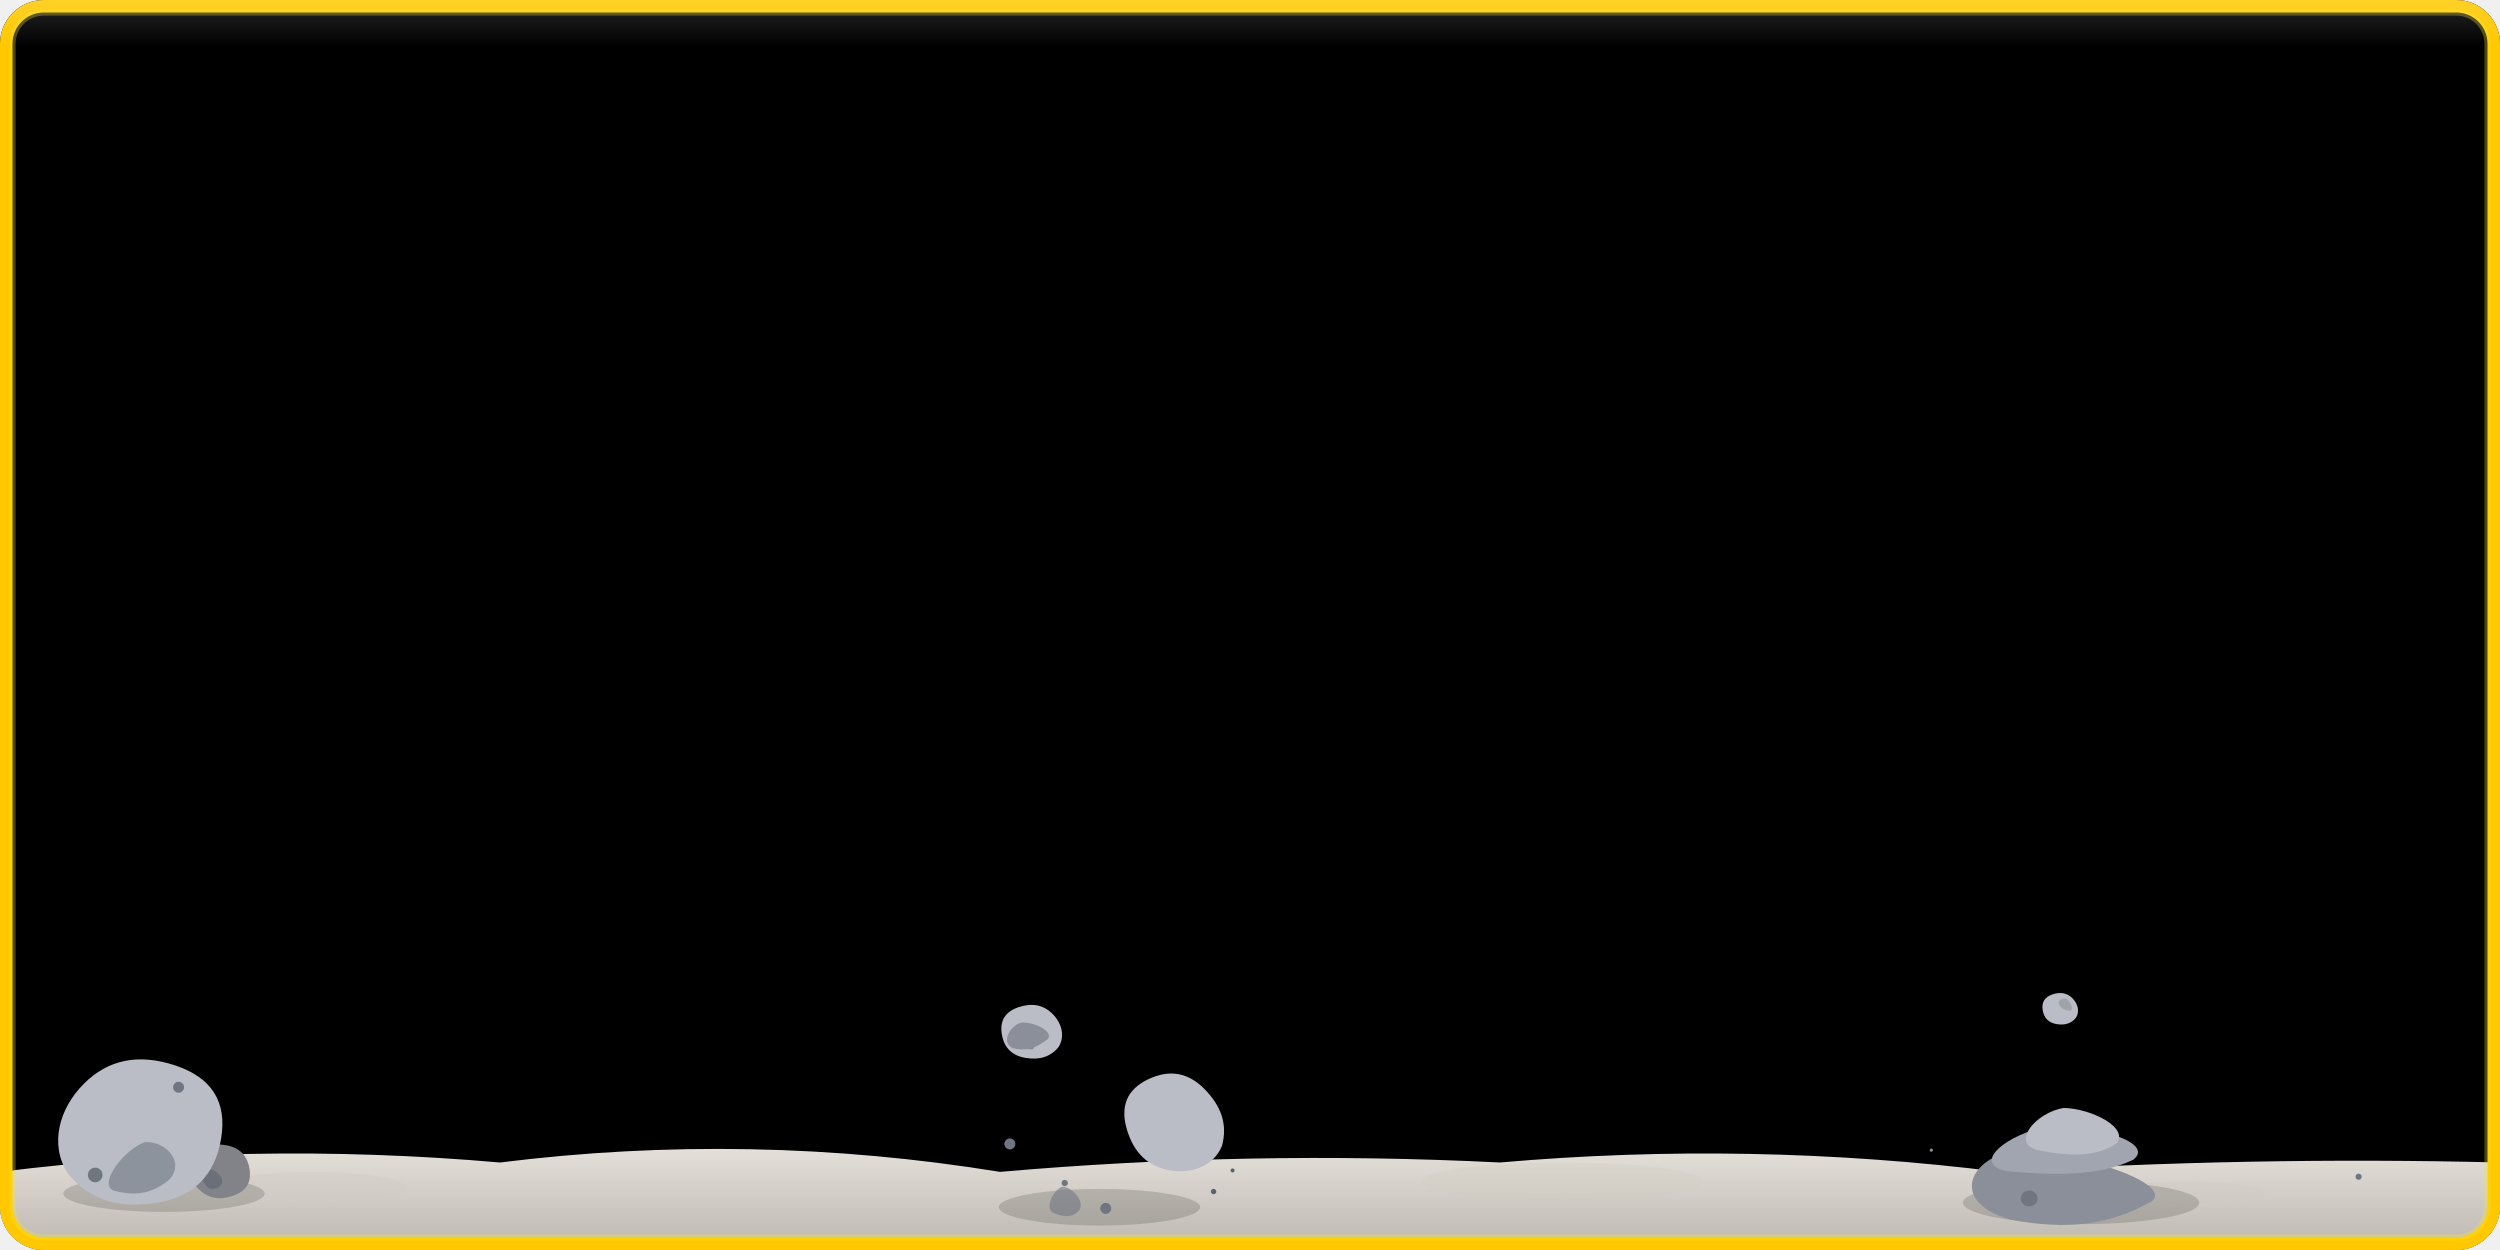
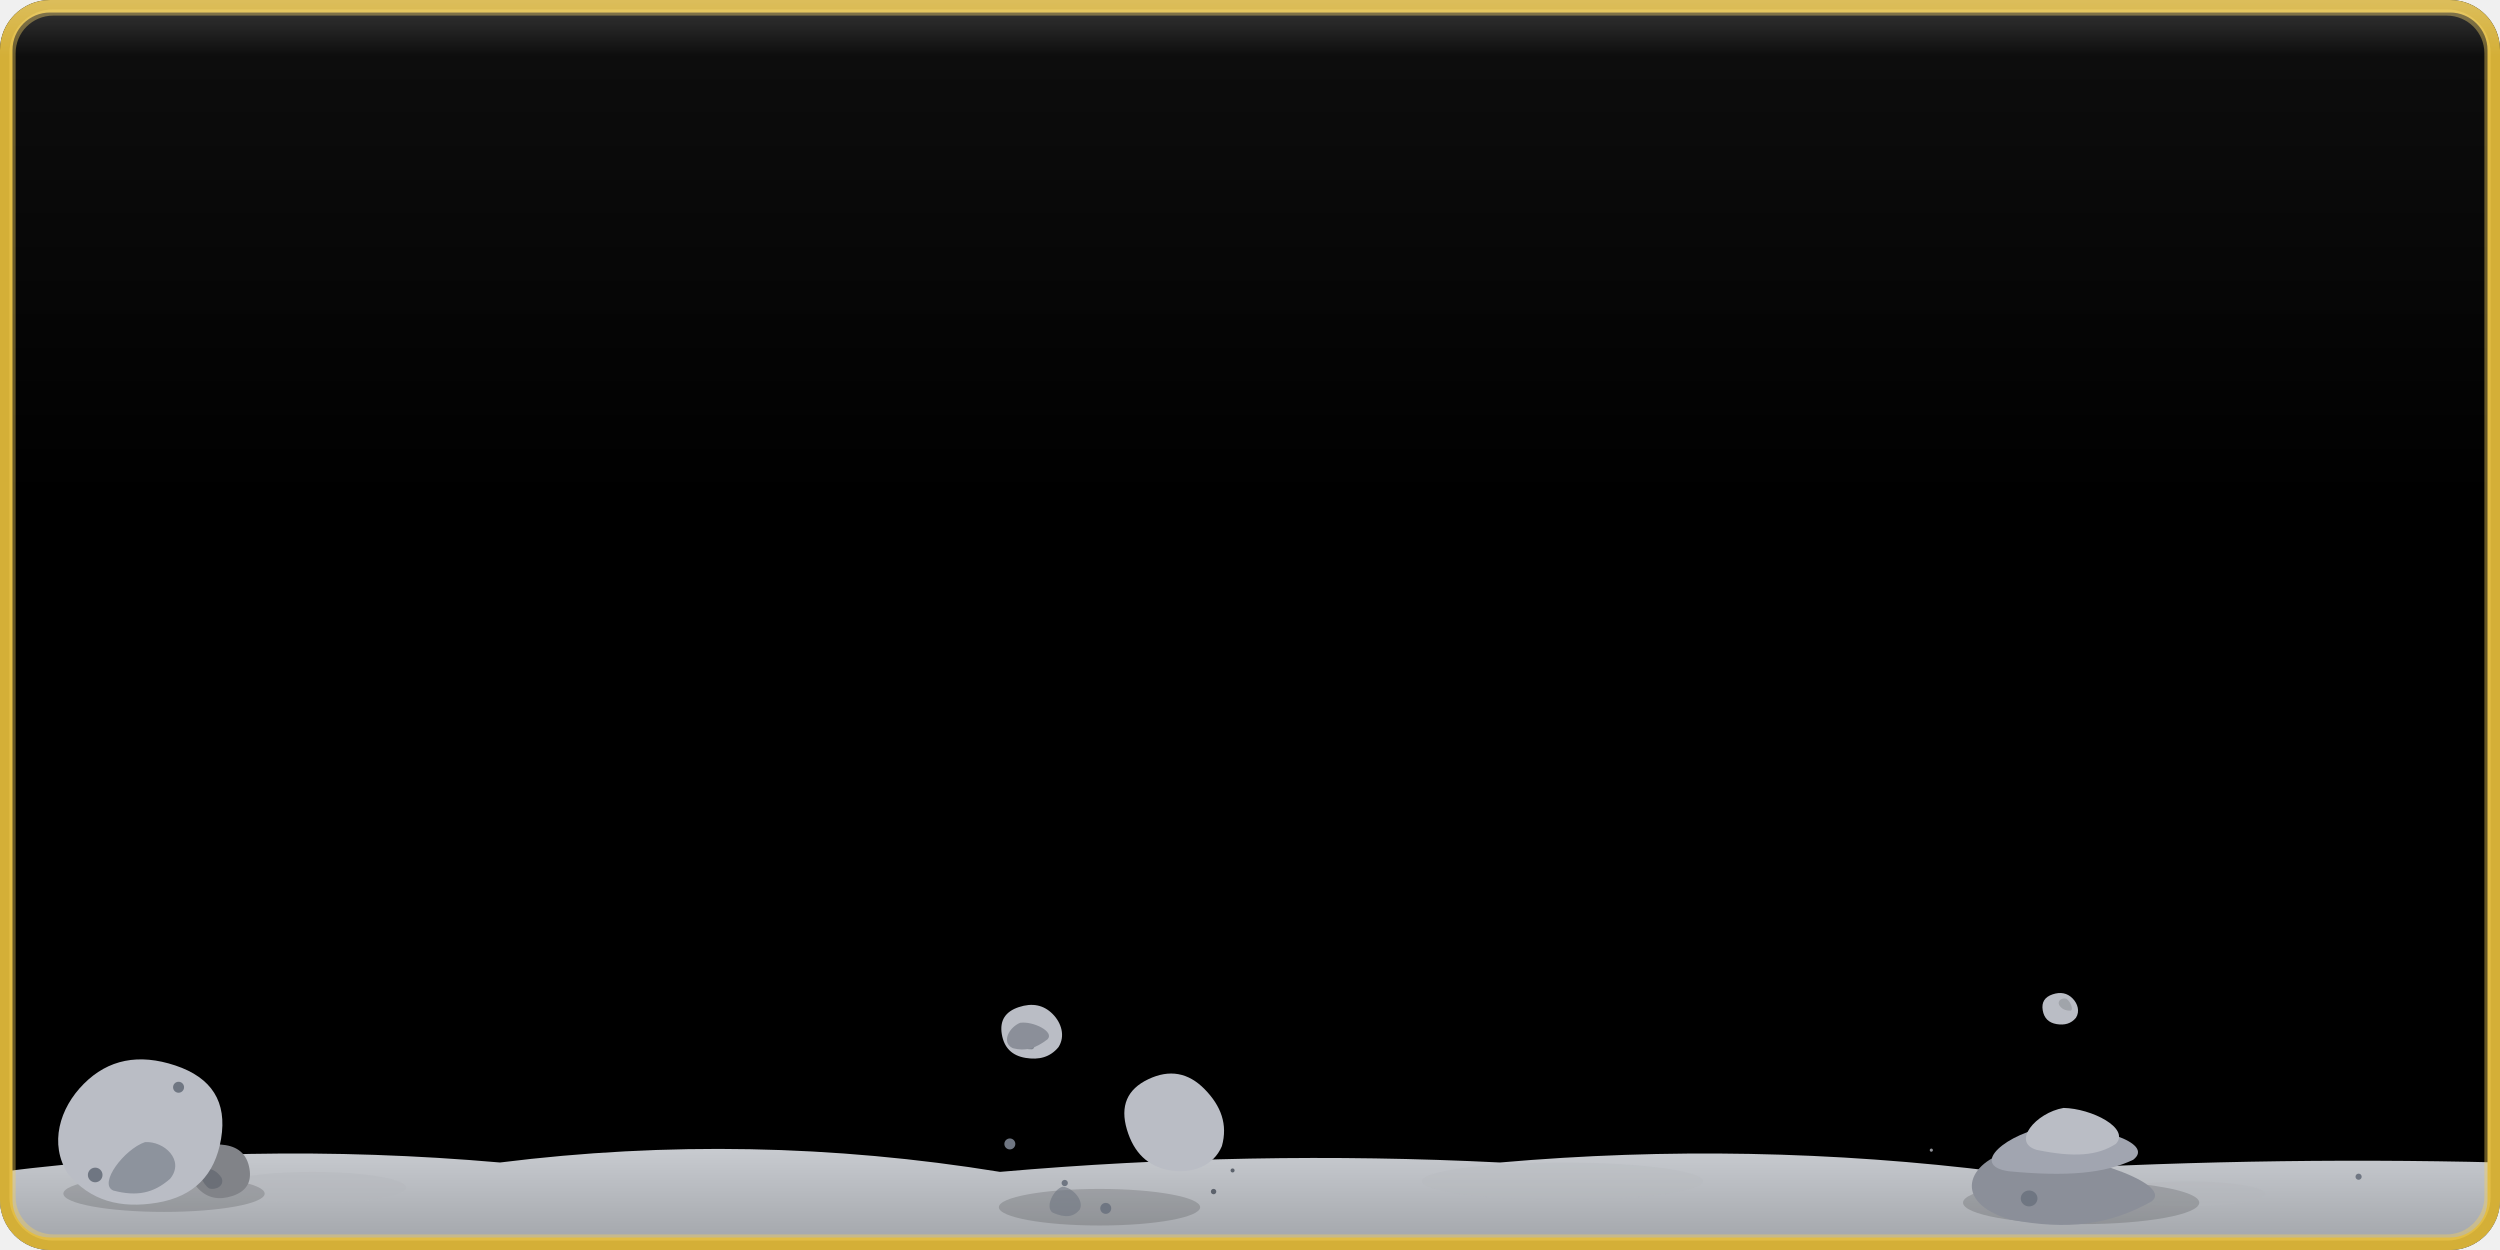
<svg xmlns="http://www.w3.org/2000/svg" width="800" height="400" viewBox="0 0 800 400">
  <defs>
    <clipPath id="roundedCorners">
-       <rect x="0" y="0" width="800" height="400" rx="14" ry="14" />
+       <rect x="0" y="0" width="800" height="400" rx="16" ry="16" />
    </clipPath>
  </defs>
  <g clip-path="url(#roundedCorners)">
    <defs>
      <linearGradient id="bgGrad" x1="0%" y1="0%" x2="0%" y2="100%">
-         <stop offset="0%" style="stop-color:#000000;stop-opacity:1" />
-         <stop offset="50%" style="stop-color:#000000;stop-opacity:1" />
+         <stop offset="0%" style="stop-color:#0f0f0f;stop-opacity:1" />
+         <stop offset="40%" style="stop-color:#000000;stop-opacity:1" />
+         <stop offset="85%" style="stop-color:#000000;stop-opacity:1" />
        <stop offset="100%" style="stop-color:#000000;stop-opacity:1" />
      </linearGradient>
      <linearGradient id="sandGrad" x1="0%" y1="0%" x2="0%" y2="100%">
-         <stop offset="0%" style="stop-color:#e4dfd8;stop-opacity:1" />
-         <stop offset="100%" style="stop-color:#bcb7b0;stop-opacity:1" />
+         <stop offset="0%" style="stop-color:#c8cbd0;stop-opacity:1" />
+         <stop offset="100%" style="stop-color:#a0a3a8;stop-opacity:1" />
      </linearGradient>
      <linearGradient id="reflectionGrad" x1="0%" y1="0%" x2="0%" y2="100%">
-         <stop offset="0%" style="stop-color:#ffffff;stop-opacity:0.15" />
+         <stop offset="0%" style="stop-color:#ffffff;stop-opacity:0.18" />
        <stop offset="100%" style="stop-color:#ffffff;stop-opacity:0" />
      </linearGradient>
    </defs>
    <rect width="100%" height="100%" fill="url(#bgGrad)" />
    <path d="M0,375 Q80,365 160,372 Q240,362 320,375 Q400,368 480,372 Q560,365 640,375 Q720,370 800,372 L800,400 L0,400 Z" fill="url(#sandGrad)" />
-     <ellipse cx="100" cy="380" rx="30" ry="5" fill="#d0cbc4" opacity="0.4" />
-     <ellipse cx="500" cy="378" rx="45" ry="6" fill="#d0cbc4" opacity="0.3" />
-     <ellipse cx="700" cy="382" rx="25" ry="4" fill="#d0cbc4" opacity="0.4" />
+     <ellipse cx="100" cy="380" rx="30" ry="5" fill="#b4b7bc" opacity="0.4" />
+     <ellipse cx="500" cy="378" rx="45" ry="6" fill="#b4b7bc" opacity="0.3" />
+     <ellipse cx="700" cy="382" rx="25" ry="4" fill="#b4b7bc" opacity="0.4" />
    <g transform="translate(50, 350)">
      <ellipse cx="2.486" cy="31.955" rx="32.21" ry="5.856" fill="#000" opacity=".15" style="stroke-width:1" />
      <path d="M11.704 19.897c-2.229 3.497-.993 7.744 1.896 10.631q4.329 4.332 10.827 2.166 6.495-2.166 5.413-8.662-1.083-6.496-7.579-7.579c-4.33-.722-7.891.214-10.557 3.444" style="stroke-width:1;fill:#818388;transform-box:fill-box;transform-origin:50% 50%" />
      <path d="M14.725 23.78c-1.951.305 0 5.053 2.165 6.497 2.165.721 5.133-.869 3.992-3.418-1.443-2.165-3.271-3.079-6.157-3.079" opacity=".6" style="stroke-width:1;fill:#5c626c;transform-box:fill-box;transform-origin:50% 50%" />
      <circle cx="27.351" cy="-23.359" r=".866" style="stroke-width:1;fill:#5c626c;transform-box:fill-box;transform-origin:50% 50%" transform="matrix(1 0 0 -1 0 46.718)" />
      <circle cx="25.325" cy="-30.117" r=".649" style="stroke-width:1;fill:#5c626c;transform-box:fill-box;transform-origin:50% 50%" transform="matrix(1 0 0 -1 0 60.234)" />
      <path d="M-28.296 25.559c-6.029-9.456-2.686-20.943 5.127-28.751q11.71-11.713 29.279-5.856 17.57 5.856 14.641 23.425Q17.823 31.947.254 34.874c-11.711 1.952-21.341-.578-28.55-9.315" style="stroke-width:1; fill: rgb(186, 189, 197);" />
      <path d="M-5.386 33.456c-5.276-.824 0-13.665 5.854-17.569 5.856-1.952 13.882 2.35 10.796 9.243-3.903 5.856-8.844 8.326-16.65 8.326" fill="#6f7682" opacity=".6" style="stroke-width:1;transform-box:fill-box;transform-origin:50% 50%" transform="rotate(14.809)" />
      <circle cx="-19.537" cy="25.989" r="2.343" fill="#6f7682" style="stroke-width:1" />
      <circle cx="7.14" cy="-2.078" r="1.757" fill="#6f7682" style="stroke-width:1" />
    </g>
    <g transform="translate(350, 355)">
      <ellipse cx="1.842" cy="31.311" rx="32.21" ry="5.856" fill="#000" opacity=".15" style="stroke-width:1" />
      <path d="M11.283 19.919c-2.229 3.497-.993 7.744 1.896 10.631q4.329 4.332 10.827 2.166 6.496-2.166 5.413-8.662t-7.579-7.579c-4.33-.722-7.891.214-10.557 3.444" style="stroke-width:1;fill: rgb(186, 189, 197);;transform-box:fill-box;transform-origin:50% 50%" transform="scale(-1)" />
      <path d="M19.801 19.211c-1.951.305 0 5.053 2.165 6.497 2.165.721 5.133-.869 3.992-3.418-1.443-2.165-3.271-3.079-6.157-3.079" opacity=".6" style="stroke-width:1;fill:#5c626c;transform-box:fill-box;transform-origin:50% 50%" transform="scale(-1)" />
      <circle cx="-12.782" cy="26.302" r=".866" style="stroke-width:1;fill:#5c626c;transform-box:fill-box;transform-origin:50% 50%" transform="matrix(-1 0 0 1 25.564 0)" />
      <circle cx="-14.808" cy="19.544" r=".649" style="stroke-width:1;fill:#5c626c;transform-box:fill-box;transform-origin:50% 50%" transform="matrix(-1 0 0 1 29.616 0)" />
      <path d="M-33.093 26.916c-3.814-5.982-1.699-13.248 3.243-18.187q7.407-7.41 18.521-3.704Q-.215 8.729-2.068 19.842-3.92 30.957-15.034 32.808c-7.408 1.235-13.499-.365-18.059-5.892" style="stroke-width:1;fill: rgb(186, 189, 197);transform-box:fill-box;transform-origin:50% 50%" transform="rotate(235.112)" />
      <path d="M-21.183 28.582c-2.181-2.236 2.021-7.208 5.152-7.269 2.845.97 5.71 5.98 3.344 8.562-2.569 1.756-5.09 1.372-8.496-1.293" fill="#6f7682" opacity=".6" style="stroke-width:1;transform-origin:-16.542px 26.412px" transform="rotate(-15)" />
      <circle cx="-9.288" cy="23.567" r="1.009" fill="#6f7682" style="stroke-width:1" />
      <circle cx="-26.849" cy="11.061" r="1.757" fill="#6f7682" style="stroke-width:1" />
      <path d="M-1.952 26.79c-3.334.447 0 7.41 3.7 9.528 3.699 1.057 8.771-1.275 6.821-5.013C6.104 28.13 2.98 26.79-1.952 26.79" style="stroke-width:1;fill:#8b8f99;transform-origin:2.838px 31.682px" transform="rotate(142.4)" />
      <circle cx="3.839" cy="31.682" r="1.757" fill="#6f7682" style="stroke-width:1" />
    </g>
    <g transform="translate(650, 345)">
      <ellipse cx="15.964" cy="39.858" rx="37.799" ry="6.872" fill="#000" opacity=".15" style="stroke-width:1" />
      <path d="M44.219 32.965c6.398-7.225-29.5-12.5-47.008-8.891-13.282 5.397-16.438 19.175 3.227 21.697 18.685.571 31.683-3.234 43.781-12.806" style="stroke-width:1;fill:#8b8f99;transform-origin:12.994px 34.01px" transform="rotate(8.894)" />
      <circle cx="-9.761" cy="29.163" r="1.757" fill="#6f7682" style="stroke-width:1" transform="matrix(1.52279 0 0 1.45003 14.18 -3.783)" />
      <path d="M-12.27 28.116c-12.254-4.102 1.607-12.187 15.773-11.936 13.933 1.998 32.215 10.952 24.185 15.13-9.824 2.733-21.686 1.785-39.958-3.194" style="stroke-width:1;fill:#a1a5b0;transform-origin:6.537px 24.904px" transform="rotate(-9.819)" />
      <circle cx="-34.917" cy="31.551" r=".988" style="stroke-width:1;fill:#6f7682;transform-box:fill-box;transform-origin:50% 50%" transform="matrix(-1 0 0 1 69.834 0)" />
      <path d="M1.692 22.948c-8.121-2.398-.267-11.88 8.65-13.411 8.953.175 21.366 6.471 16.765 11.479-5.879 3.846-13.425 4.421-25.415 1.932" style="stroke-width:1;fill:#babdc5;transform-origin:13.161px 17.52px" />
      <path d="M-14.304 19.306c-1.309 2.052-.583 4.542 1.111 6.236q2.54 2.54 6.351 1.27 3.809-1.27 3.176-5.082-.638-3.809-4.447-4.444c-2.54-.424-4.628.126-6.191 2.02" style="stroke-width:1;fill:#babdc5;transform-origin:-9.277px 22.193px" transform="scale(-1)" />
      <path d="M-12.534 21.583c-1.144.178 0 2.964 1.27 3.81 1.271.423 3.011-.508 2.343-2.004-.847-1.27-1.919-1.806-3.613-1.806" opacity=".6" style="stroke-width:1;fill:#909298;transform-origin:-9.277px 22.193px" transform="scale(-1)" />
      <circle cx="13.424" cy="23.05" r=".509" style="stroke-width:1;fill:#909298;transform-origin:9.276px 22.193px" transform="matrix(-1 0 0 1 -18.553 0)" />
    </g>
    <g opacity="0">
      <animate attributeName="opacity" from="0" to="1" dur="1.5s" begin="0.549s" fill="freeze" />
      <animateMotion dur="43.658s" repeatCount="indefinite" begin="0.549s" calcMode="spline" keyTimes="0;0.083;0.167;0.25;0.333;0.417;0.5;0.583;0.667;0.75;0.833;0.917;1" keySplines="0.2 0.1 0.8 0.9;0.2 0.1 0.8 0.9;0.2 0.1 0.8 0.9;0.2 0.1 0.8 0.9;0.2 0.1 0.8 0.9;0.2 0.1 0.8 0.9;0.2 0.1 0.8 0.9;0.2 0.1 0.8 0.9;0.2 0.1 0.8 0.9;0.2 0.1 0.8 0.9;0.2 0.1 0.8 0.9;0.2 0.1 0.8 0.9" path="M 120,85.906 C 146.4,80.972 173.6,63.704 200,50 C 266,67.06 334,83.894 400,99.652 C 466,83.454 534,73.839 600,64.46 C 626.4,51.311 653.6,68.148 680,64.46 C 653.6,64.945 626.4,79.772 600,94.033 C 534,100.846 466,112.969 400,102.494 C 334,81.627 266,84.632 200,75.919 C 173.597,90.957 146.393,82.078 119.99,85.906" />
      <g>
-         <animateTransform attributeName="transform" type="scale" values="2.007 2.007; 2.007 2.007; -2.007 2.007; -2.007 2.007; 2.007 2.007" keyTimes="0;0.5;0.5;1;1" calcMode="discrete" dur="43.658s" repeatCount="indefinite" begin="0.549s" />
+         <animateTransform attributeName="transform" type="scale" values="2.333 2.333; 2.333 2.333; -2.333 2.333; -2.333 2.333; 2.333 2.333" keyTimes="0; 0.49; 0.50; 0.99; 1" calcMode="linear" dur="43.658s" repeatCount="indefinite" begin="0.549s" />
        <g>
          <animateTransform attributeName="transform" type="rotate" values="0;2;0;-2;0" dur="1.683s" repeatCount="indefinite" begin="0.549s" />
          <g>
            <path d="m16.295-11.268-20.21-17.325V6.056z" fill="#701516" style="stroke-width:1" />
            <path d="m-2.387.011.232-23.746-8.483-4.883-1.673 1.899-.085 30.56 1.758 2.19z" fill="#701516" style="stroke-width:1;transform-box:fill-box;transform-origin:50% 50%" transform="scale(-1)" />
            <path d="m-9.674-10.63-8.691-7.449V-3.18z" fill="#701516" style="stroke-width:1" />
            <circle cx="3.402" cy="-13.218" r="3.208" fill="#000" style="stroke-width:1" />
            <circle cx="4.205" cy="-14.019" r="1.283" fill="#fff" style="stroke-width:1" />
          </g>
        </g>
      </g>
-       <text x="0" y="36" font-size="17" fill="#fff" font-family="monospace" text-anchor="middle" opacity="0.9">
+       <text x="0" y="49" font-size="13" font-weight="600" fill="#ffffff" font-family="system-ui, -apple-system, 'Segoe UI', Roboto, sans-serif" text-anchor="middle" letter-spacing="0.4" paint-order="stroke fill" stroke="rgba(0, 0, 0, 0.55)" stroke-width="2.5" stroke-linejoin="round">
        Ruby
      </text>
    </g>
    <g opacity="0">
      <animate attributeName="opacity" from="0" to="1" dur="1.5s" begin="4.204s" fill="freeze" />
      <animateMotion dur="57.08s" repeatCount="indefinite" begin="4.204s" calcMode="spline" keyTimes="0;0.083;0.167;0.25;0.333;0.417;0.5;0.583;0.667;0.75;0.833;0.917;1" keySplines="0.2 0.1 0.8 0.9;0.2 0.1 0.8 0.9;0.2 0.1 0.8 0.9;0.2 0.1 0.8 0.9;0.2 0.1 0.8 0.9;0.2 0.1 0.8 0.9;0.2 0.1 0.8 0.9;0.2 0.1 0.8 0.9;0.2 0.1 0.8 0.9;0.2 0.1 0.8 0.9;0.2 0.1 0.8 0.9;0.2 0.1 0.8 0.9" path="M 680,237.568 C 653.6,217.85 626.4,220.348 600,218.097 C 534,199.036 466,209.725 400,198.084 C 334,212.698 266,212.659 200,202.014 C 173.6,216.361 146.4,204.684 120,202.014 C 146.4,201.885 173.6,207.862 200,228.463 C 266,233.497 334,268.243 400,285.822 C 466,271.673 534,217.636 600,202.758 C 626.403,210.904 653.607,238.247 680.01,237.568" />
      <g>
-         <animateTransform attributeName="transform" type="scale" values="-1.286 1.286; -1.286 1.286; 1.286 1.286; 1.286 1.286; -1.286 1.286" keyTimes="0;0.5;0.5;1;1" calcMode="discrete" dur="57.08s" repeatCount="indefinite" begin="4.204s" />
+         <animateTransform attributeName="transform" type="scale" values="-1.142 1.142; -1.142 1.142; 1.142 1.142; 1.142 1.142; -1.142 1.142" keyTimes="0; 0.49; 0.50; 0.99; 1" calcMode="linear" dur="57.08s" repeatCount="indefinite" begin="4.204s" />
        <g>
          <animateTransform attributeName="transform" type="rotate" values="0;2;0;-2;0" dur="1.991s" repeatCount="indefinite" begin="4.204s" />
-           <g>
-             <circle cx="21.711" cy="-3.597" r="2" fill="#000" style="stroke-width:1" />
-             <circle cx="22.211" cy="-4.097" r=".8" fill="#fff" style="stroke-width:1" />
-             <path d="m25.6.108-16-13-20 13 20 13z" fill="#178600" style="stroke-width:1" />
-             <path d="m-.437 5.153-4.767-3.177V8.33z" fill="#178600" opacity=".9" style="stroke-width:1;transform-origin:-2.821px 5.153px" transform="rotate(30)" />
-             <path d="m10.218-10.635-9-6v12z" fill="#178600" opacity=".9" style="stroke-width:1;transform-box:fill-box;transform-origin:50% 50%" transform="rotate(-30)" />
-             <path d="m-6.973.108-9-6v12z" fill="#178600" style="stroke-width:1" />
-             <path d="M9.173-9.412-1.009 5.314" stroke="#fff" opacity=".3" style="stroke-width:1;transform-box:fill-box;transform-origin:50% 50%" transform="rotate(-15)" />
-             <circle cx="19.416" cy="-3.255" r="2" fill="#000" style="stroke-width:1" />
-             <circle cx="19.916" cy="-3.755" r=".8" fill="#fff" style="stroke-width:1" />
-             <path d="m13.859-9.182-10.58 15.3" stroke="#fff" opacity=".3" style="stroke-width:1;transform-origin:8.569px -1.532px" transform="rotate(-15)" />
-             <path d="M9.915-6.402.693 6.832" stroke="#fff" opacity=".3" style="stroke-width:1;transform-origin:5.304px .215px" transform="rotate(56.691)" />
-             <path d="M12.282-11.559 3.06 1.675" stroke="#fff" opacity=".3" style="stroke-width:1;transform-origin:7.671px -4.942px" transform="rotate(56.691)" />
-           </g>
-         </g>
-       </g>
-       <text x="0" y="36" font-size="17" fill="#fff" font-family="monospace" text-anchor="middle" opacity="0.9">
-         C#
-       </text>
-     </g>
-     <g opacity="0">
-       <animate attributeName="opacity" from="0" to="1" dur="1.5s" begin="8.298s" fill="freeze" />
-       <animateMotion dur="47.591s" repeatCount="indefinite" begin="8.298s" calcMode="spline" keyTimes="0;0.083;0.167;0.25;0.333;0.417;0.5;0.583;0.667;0.75;0.833;0.917;1" keySplines="0.2 0.1 0.8 0.9;0.2 0.1 0.8 0.9;0.2 0.1 0.8 0.9;0.2 0.1 0.8 0.9;0.2 0.1 0.8 0.9;0.2 0.1 0.8 0.9;0.2 0.1 0.8 0.9;0.2 0.1 0.8 0.9;0.2 0.1 0.8 0.9;0.2 0.1 0.8 0.9;0.2 0.1 0.8 0.9;0.2 0.1 0.8 0.9" path="M 120,174.783 C 146.4,157.348 173.6,150.619 200,121.014 C 266,128.586 334,99.904 400,107.842 C 466,114.041 534,115.417 600,122.821 C 626.4,136.799 653.6,131.09 680,122.821 C 653.6,110.496 626.4,75.477 600,63.99 C 534,109.361 466,133.486 400,178.366 C 334,149.349 266,157.797 200,127.095 C 173.597,135.934 146.393,146.686 119.99,174.783" />
-       <g>
-         <animateTransform attributeName="transform" type="scale" values="1.114 1.114; 1.114 1.114; -1.114 1.114; -1.114 1.114; 1.114 1.114" keyTimes="0;0.5;0.5;1;1" calcMode="discrete" dur="47.591s" repeatCount="indefinite" begin="8.298s" />
-         <g>
-           <animateTransform attributeName="transform" type="rotate" values="0;2;0;-2;0" dur="2.15s" repeatCount="indefinite" begin="8.298s" />
-           <g>
-             <circle cx="23.228" cy="-5.144" r="2" fill="#000" style="stroke-width:1" />
-             <circle cx="23.728" cy="-5.644" r=".8" fill="#fff" style="stroke-width:1" />
-             <path d="M-17.001-2.599q10 8 25 5 10-3 20-5-10-2-20-5-15-3-25 5" fill="#8b8b8b" style="stroke-width:1;transform-origin:5.499px -2.599px" transform="scale(-1)" />
-             <circle cx="21.111" cy="-4.52" r="2" fill="#000" style="stroke-width:1" />
-             <circle cx="21.611" cy="-5.02" r=".8" fill="#fff" style="stroke-width:1" />
-             <path style="fill:#8b8b8b;stroke-width:0;stroke-miterlimit:1;stroke-linejoin:round" d="M-18.391-6.188s1.166 2.735 1.563 3.729l-1.734 3.37 10.8-3.677z" />
-             <path style="fill:#8b8b8b;stroke-width:1" d="M11.745 2.554 15 2.438 8.788 5.423l1.168-2.616z" />
-           </g>
-         </g>
-       </g>
-       <text x="0" y="36" font-size="17" fill="#fff" font-family="monospace" text-anchor="middle" opacity="0.9">
-         CoffeeScript
-       </text>
-     </g>
-     <g opacity="0">
-       <animate attributeName="opacity" from="0" to="1" dur="1.5s" begin="9.786s" fill="freeze" />
-       <animateMotion dur="51.855s" repeatCount="indefinite" begin="9.786s" calcMode="spline" keyTimes="0;0.083;0.167;0.25;0.333;0.417;0.5;0.583;0.667;0.75;0.833;0.917;1" keySplines="0.2 0.1 0.8 0.9;0.2 0.1 0.8 0.9;0.2 0.1 0.8 0.9;0.2 0.1 0.8 0.9;0.2 0.1 0.8 0.9;0.2 0.1 0.8 0.9;0.2 0.1 0.8 0.9;0.2 0.1 0.8 0.9;0.2 0.1 0.8 0.9;0.2 0.1 0.8 0.9;0.2 0.1 0.8 0.9;0.2 0.1 0.8 0.9" path="M 680,285.039 C 653.6,302.445 626.4,301.324 600,300 C 534,287.908 466,261.388 400,223.828 C 334,248.178 266,261.879 200,261.844 C 173.6,259.896 146.4,250.252 120,261.844 C 146.4,271.511 173.6,246.836 200,249.672 C 266,225.471 334,213.213 400,211.054 C 466,222.695 534,204.416 600,209.669 C 626.403,237.322 653.607,265.356 680.01,285.039" />
-       <g>
-         <animateTransform attributeName="transform" type="scale" values="-1.083 1.083; -1.083 1.083; 1.083 1.083; 1.083 1.083; -1.083 1.083" keyTimes="0;0.5;0.5;1;1" calcMode="discrete" dur="51.855s" repeatCount="indefinite" begin="9.786s" />
-         <g>
-           <animateTransform attributeName="transform" type="rotate" values="0;2;0;-2;0" dur="1.565s" repeatCount="indefinite" begin="9.786s" />
          <g>
            <circle cx="8.354" cy="-4.962" fill="#64b033" r="7.518" />
            <circle cx="-2.988" cy="-19.729" fill="#89e051" r="17.616" />
            <path d="M-10.706-3.869q-4.984-2.016 0-4.033L3.06-13.47q4.984-2.017 4.984 2.016v11.14q0 4.032-4.984 2.015Z" fill="#89e051" />
            <path d="m9.65-.47 2.707-.457C12.3 1.645 33.328 2.715 33.382.144c.548 3.83-22.93 4.957-23.732-.614m3.232-7.358 2.073.171c-.209-1.939 15.607-4.11 15.816-2.17.165-2.93-17.645-2.262-17.889 1.999" fill="#64b033" />
            <path d="m9.905-2.127.073-1.6c.639.945 18.736 1.988 21.288.812C28.16.042 14.073-.589 9.905-2.127m.246-3.835 1.959-.702c.299 1.928 16.138-.069 15.838-1.997.918 2.787-16.458 6.751-17.797 2.699" fill="#64b033" />
            <circle cx="11.497" cy="-4.812" r="2.044" fill="#000" />
            <circle cx="12.008" cy="-5.323" r=".818" fill="#fff" />
            <path d="m-14.295-27.449 9.022 6.316-8.571 6.654m9.839-.148 11.977-.037" fill="#89e051" stroke="#000" />
          </g>
        </g>
      </g>
-       <text x="0" y="36" font-size="17" fill="#fff" font-family="monospace" text-anchor="middle" opacity="0.9">
+       <text x="0" y="30" font-size="12" font-weight="600" fill="#ffffff" font-family="system-ui, -apple-system, 'Segoe UI', Roboto, sans-serif" text-anchor="middle" letter-spacing="0.4" paint-order="stroke fill" stroke="rgba(0, 0, 0, 0.55)" stroke-width="2.5" stroke-linejoin="round">
        Shell
+       </text>
+     </g>
+     <g opacity="0">
+       <animate attributeName="opacity" from="0" to="1" dur="1.5s" begin="8.298s" fill="freeze" />
+       <animateMotion dur="47.591s" repeatCount="indefinite" begin="8.298s" calcMode="spline" keyTimes="0;0.083;0.167;0.25;0.333;0.417;0.5;0.583;0.667;0.75;0.833;0.917;1" keySplines="0.2 0.1 0.8 0.9;0.2 0.1 0.8 0.9;0.2 0.1 0.8 0.9;0.2 0.1 0.8 0.9;0.2 0.1 0.8 0.9;0.2 0.1 0.8 0.9;0.2 0.1 0.8 0.9;0.2 0.1 0.8 0.9;0.2 0.1 0.8 0.9;0.2 0.1 0.8 0.9;0.2 0.1 0.8 0.9;0.2 0.1 0.8 0.9" path="M 120,174.783 C 146.4,157.348 173.6,150.619 200,121.014 C 266,128.586 334,99.904 400,107.842 C 466,114.041 534,115.417 600,122.821 C 626.4,136.799 653.6,131.09 680,122.821 C 653.6,110.496 626.4,75.477 600,63.99 C 534,109.361 466,133.486 400,178.366 C 334,149.349 266,157.797 200,127.095 C 173.597,135.934 146.393,146.686 119.99,174.783" />
+       <g>
+         <animateTransform attributeName="transform" type="scale" values="0.982 0.982; 0.982 0.982; -0.982 0.982; -0.982 0.982; 0.982 0.982" keyTimes="0; 0.49; 0.50; 0.99; 1" calcMode="linear" dur="47.591s" repeatCount="indefinite" begin="8.298s" />
+         <g>
+           <animateTransform attributeName="transform" type="rotate" values="0;2;0;-2;0" dur="2.15s" repeatCount="indefinite" begin="8.298s" />
+           <g>
+             <path d="m19.964-9.047 1.49 2.533-7.222 4.693-22.58-2.71v-9.032l22.58-2.71 7.232 5.307z" fill="#555555" style="stroke-width:1;transform-box:fill-box;transform-origin:50% 50%" transform="scale(-1)" />
+             <path d="m38.73-9.047-19.692-8.451V-.596z" fill="#555555" style="stroke-width:1;transform-origin:24.474px -9.047px" />
+             <circle cx="-4.069" cy="-10.853" r="2.146" fill="#000" style="stroke-width:1" transform="scale(-1 1)" />
+             <circle cx="-3.618" cy="-11.305" r=".723" fill="#fff" style="stroke-width:1" transform="scale(-1 1)" />
+             <path d="m-17.44-8.069 6.264 11.644 6.863-.835 4.118-.5-10.492-6.05-.189-8.01" fill="#555555" opacity=".8" style="stroke-width:1;paint-order:fill;stroke-miterlimit:12.2;stroke-linejoin:bevel;transform-origin:-8.818px -4.123px" transform="rotate(-90)" />
+             <path d="m-16.942-11.014 5.48-10.188 6.864.834 4.118.501-10.492 6.048-.189 8.012" fill="#555555" opacity=".8" style="stroke-width:1;paint-order:fill;stroke-miterlimit:12.2;stroke-linejoin:bevel;transform-origin:-8.711px -13.505px" transform="rotate(90)" />
+           </g>
+         </g>
+       </g>
+       <text x="0" y="28" font-size="11" font-weight="600" fill="#ffffff" font-family="system-ui, -apple-system, 'Segoe UI', Roboto, sans-serif" text-anchor="middle" letter-spacing="0.4" paint-order="stroke fill" stroke="rgba(0, 0, 0, 0.55)" stroke-width="2.5" stroke-linejoin="round">
+         C
+       </text>
+     </g>
+     <g opacity="0">
+       <animate attributeName="opacity" from="0" to="1" dur="1.5s" begin="9.786s" fill="freeze" />
+       <animateMotion dur="51.855s" repeatCount="indefinite" begin="9.786s" calcMode="spline" keyTimes="0;0.083;0.167;0.25;0.333;0.417;0.5;0.583;0.667;0.75;0.833;0.917;1" keySplines="0.2 0.1 0.8 0.9;0.2 0.1 0.8 0.9;0.2 0.1 0.8 0.9;0.2 0.1 0.8 0.9;0.2 0.1 0.8 0.9;0.2 0.1 0.8 0.9;0.2 0.1 0.8 0.9;0.2 0.1 0.8 0.9;0.2 0.1 0.8 0.9;0.2 0.1 0.8 0.9;0.2 0.1 0.8 0.9;0.2 0.1 0.8 0.9" path="M 680,285.039 C 653.6,302.445 626.4,301.324 600,300 C 534,287.908 466,261.388 400,223.828 C 334,248.178 266,261.879 200,261.844 C 173.6,259.896 146.4,250.252 120,261.844 C 146.4,271.511 173.6,246.836 200,249.672 C 266,225.471 334,213.213 400,211.054 C 466,222.695 534,204.416 600,209.669 C 626.403,237.322 653.607,265.356 680.01,285.039" />
+       <g>
+         <animateTransform attributeName="transform" type="scale" values="-0.864 0.864; -0.864 0.864; 0.864 0.864; 0.864 0.864; -0.864 0.864" keyTimes="0; 0.49; 0.50; 0.99; 1" calcMode="linear" dur="51.855s" repeatCount="indefinite" begin="9.786s" />
+         <g>
+           <animateTransform attributeName="transform" type="rotate" values="0;2;0;-2;0" dur="1.565s" repeatCount="indefinite" begin="9.786s" />
+           <g>
+             <ellipse cx="2.125" cy="-2.793" rx="15" ry="5.953" fill="#8b8b8b" style="stroke-width:1" />
+             <path d="m-11.541-2.716-7-10v20z" fill="#8b8b8b" opacity=".9" style="stroke-width:1" />
+             <path d="m-2.875-7.774 5-10 5 10zm0 9.995 5 10 5-10z" fill="#8b8b8b" opacity=".6" style="stroke-width:1" />
+             <circle cx="13.625" cy="-4.053" r="1.26" fill="#000" style="stroke-width:1" />
+             <circle cx="13.94" cy="-4.368" r=".504" fill="#fff" style="stroke-width:1" />
+           </g>
+         </g>
+       </g>
+       <text x="0" y="26" font-size="11" font-weight="600" fill="#ffffff" font-family="system-ui, -apple-system, 'Segoe UI', Roboto, sans-serif" text-anchor="middle" letter-spacing="0.4" paint-order="stroke fill" stroke="rgba(0, 0, 0, 0.55)" stroke-width="2.5" stroke-linejoin="round">
+         Nginx
      </text>
    </g>
    <g opacity="0">
      <animate attributeName="opacity" from="0" to="1" dur="1.5s" begin="13.054s" fill="freeze" />
      <animateMotion dur="43.793s" repeatCount="indefinite" begin="13.054s" calcMode="spline" keyTimes="0;0.083;0.167;0.25;0.333;0.417;0.5;0.583;0.667;0.75;0.833;0.917;1" keySplines="0.2 0.1 0.8 0.9;0.2 0.1 0.8 0.9;0.2 0.1 0.8 0.9;0.2 0.1 0.8 0.9;0.2 0.1 0.8 0.9;0.2 0.1 0.8 0.9;0.2 0.1 0.8 0.9;0.2 0.1 0.8 0.9;0.2 0.1 0.8 0.9;0.2 0.1 0.8 0.9;0.2 0.1 0.8 0.9;0.2 0.1 0.8 0.9" path="M 120,165.815 C 146.4,144.964 173.6,136.554 200,112.29 C 266,150.386 334,207.926 400,242.894 C 466,191.998 534,173.042 600,119.047 C 626.4,123.88 653.6,109.412 680,119.047 C 653.6,182.155 626.4,223.193 600,269.767 C 534,266.819 466,257.309 400,249.382 C 334,214.173 266,145.119 200,107.714 C 173.597,130.54 146.393,138.367 119.99,165.815" />
      <g>
-         <animateTransform attributeName="transform" type="scale" values="0.958 0.958; 0.958 0.958; -0.958 0.958; -0.958 0.958; 0.958 0.958" keyTimes="0;0.5;0.5;1;1" calcMode="discrete" dur="43.793s" repeatCount="indefinite" begin="13.054s" />
+         <animateTransform attributeName="transform" type="scale" values="0.811 0.811; 0.811 0.811; -0.811 0.811; -0.811 0.811; 0.811 0.811" keyTimes="0; 0.49; 0.50; 0.99; 1" calcMode="linear" dur="43.793s" repeatCount="indefinite" begin="13.054s" />
        <g>
          <animateTransform attributeName="transform" type="rotate" values="0;2;0;-2;0" dur="1.55s" repeatCount="indefinite" begin="13.054s" />
          <g>
-             <path fill="#199f4b" transform="rotate(45 35.276 -40.341)" style="transform-box:fill-box;transform-origin:50% 50%" d="M12.078 11.565H35.76v23.682H12.078z" />
-             <path fill="#199f4b" transform="rotate(45 16.436 -46.664)" style="stroke-width:1;transform-origin:11.985px 11.728px" d="M6.052 5.795h11.866v11.866H6.052z" />
-             <circle cx="12.682" cy="-14.738" r="2.713" fill="#000" style="stroke-width:1;transform-origin:12.682px -14.738px" />
-             <circle cx="13.359" cy="-15.416" r="1.084" fill="#fff" style="stroke-width:1;transform-origin:12.682px -14.738px" />
-             <path d="m-.356-5.548 2.674 9.096h-5.346z" fill="#199f4b" style="stroke-width:1;transform-origin:-.353px -1px" transform="rotate(249.338)" />
-             <path d="M-.915-8.567 1.758.53h-5.346z" fill="#199f4b" style="stroke-width:1;transform-origin:-.912px -4.018px" transform="rotate(249.338)" />
+             <circle cx="17.892" cy="-6.241" r="2" fill="#000" style="stroke-width:1" />
+             <circle cx="18.392" cy="-6.741" r=".8" fill="#fff" style="stroke-width:1" />
+             <path d="m-10.628-2.721 14.996-12 20 12-20 12z" fill="#8b8b8b" style="stroke-width:1" />
+             <path d="m-7.598-2.721-10.879-6.103 2.879 12.103z" fill="#8b8b8b" style="stroke-width:1" />
+             <circle cx="15.992" cy="-5.969" r="2" fill="#000" style="stroke-width:1" />
+             <circle cx="16.492" cy="-6.469" r=".8" fill="#fff" style="stroke-width:1" />
+             <path d="M23.173-2.626 19.658.259 16.3-5.185l4.796 1.847z" fill="#8b8b8b" style="stroke-width:1;transform-origin:19.736px -2.463px" transform="scale(-1)" />
          </g>
        </g>
      </g>
-       <text x="0" y="36" font-size="17" fill="#fff" font-family="monospace" text-anchor="middle" opacity="0.9">
-         Vim Script
+       <text x="0" y="25" font-size="11" font-weight="600" fill="#ffffff" font-family="system-ui, -apple-system, 'Segoe UI', Roboto, sans-serif" text-anchor="middle" letter-spacing="0.4" paint-order="stroke fill" stroke="rgba(0, 0, 0, 0.55)" stroke-width="2.5" stroke-linejoin="round">
+         Haml
      </text>
    </g>
    <g opacity="0">
      <animate attributeName="opacity" from="0" to="1" dur="1.5s" begin="17.098s" fill="freeze" />
      <animateMotion dur="45.626s" repeatCount="indefinite" begin="17.098s" calcMode="spline" keyTimes="0;0.083;0.167;0.25;0.333;0.417;0.5;0.583;0.667;0.75;0.833;0.917;1" keySplines="0.2 0.1 0.8 0.9;0.2 0.1 0.8 0.9;0.2 0.1 0.8 0.9;0.2 0.1 0.8 0.9;0.2 0.1 0.8 0.9;0.2 0.1 0.8 0.9;0.2 0.1 0.8 0.9;0.2 0.1 0.8 0.9;0.2 0.1 0.8 0.9;0.2 0.1 0.8 0.9;0.2 0.1 0.8 0.9;0.2 0.1 0.8 0.9" path="M 680,98.032 C 653.6,102.609 626.4,78.458 600,81.954 C 534,92.929 466,115.645 400,115.152 C 334,104.707 266,107.888 200,87.958 C 173.6,98.585 146.4,90.993 120,87.958 C 146.4,89.203 173.6,103.322 200,120.932 C 266,101.578 334,72.244 400,69.597 C 466,75.505 534,115.32 600,124.806 C 626.403,118.607 653.607,113.302 680.01,98.032" />
      <g>
-         <animateTransform attributeName="transform" type="scale" values="-0.931 0.931; -0.931 0.931; 0.931 0.931; 0.931 0.931; -0.931 0.931" keyTimes="0;0.5;0.5;1;1" calcMode="discrete" dur="45.626s" repeatCount="indefinite" begin="17.098s" />
+         <animateTransform attributeName="transform" type="scale" values="-0.811 0.811; -0.811 0.811; 0.811 0.811; 0.811 0.811; -0.811 0.811" keyTimes="0; 0.49; 0.50; 0.99; 1" calcMode="linear" dur="45.626s" repeatCount="indefinite" begin="17.098s" />
        <g>
          <animateTransform attributeName="transform" type="rotate" values="0;2;0;-2;0" dur="2.238s" repeatCount="indefinite" begin="17.098s" />
          <g>
-             <circle cx="7.071" cy="-6.202" r="1.772" fill="#000" style="stroke-width:1" />
-             <circle cx="7.324" cy="-6.616" r="0.8" fill="#fff" style="stroke-width:1" />
-             <path d="M -17.621 -3.973 C -7.621 -10.64 2.379 -10.64 12.379 -3.973 C 2.379 2.693 -7.621 2.693 -17.621 -3.973" fill="#8b8b8b" style="stroke-width:1" />
-             <path d="M -17.621 -5.495 L -12.621 3.505 L -12.621 -12.495 L -17.621 -5.495 Z" fill="#8b8b8b" style="stroke-width: 1; transform-origin: -15.121px -4.495px;" transform="matrix(-1, 0, 0, -1, -0.00000572, -0.00000286)" />
-             <circle cx="4.379" cy="-5.973" r="2" fill="#000" style="stroke-width:1" />
-             <circle cx="4.879" cy="-6.473" r="0.8" fill="#fff" style="stroke-width:1" />
+             <circle cx="8.18" cy="-15.633" r="2.988" fill="#000" style="stroke-width:1" />
+             <circle cx="8.927" cy="-16.381" r="1.195" fill="#fff" style="stroke-width:1" />
+             <path d="m15.656-10.437-26.291-19.718-5.189 5.295L1.053-10.437-16.172 3.986l5.537 5.295z" fill="#e34c26" />
+             <path d="m5.913-10.521-7.88-5.909-7.72 5.909 7.72 5.91z" style="stroke-width:1" fill="#e34c26" />
+             <circle cx="5.769" cy="-14.841" r="2.988" fill="#000" style="stroke-width:1" />
+             <path d="m-6.807-10.547-7.88-5.909-7.72 5.909 7.72 5.909z" style="stroke-width:1" fill="#e34c26" />
+             <circle cx="6.516" cy="-15.589" r="1.195" fill="#fff" style="stroke-width:1" />
          </g>
        </g>
      </g>
-       <text x="0" y="36" font-size="17" fill="#fff" font-family="monospace" text-anchor="middle" opacity="0.9">
-         MDX
+       <text x="0" y="25" font-size="11" font-weight="600" fill="#ffffff" font-family="system-ui, -apple-system, 'Segoe UI', Roboto, sans-serif" text-anchor="middle" letter-spacing="0.4" paint-order="stroke fill" stroke="rgba(0, 0, 0, 0.55)" stroke-width="2.5" stroke-linejoin="round">
+         HTML
      </text>
    </g>
-     <g opacity="0">
-       <animate attributeName="opacity" from="0" to="1" dur="1.5s" begin="20.94s" fill="freeze" />
-       <animateMotion dur="43.698s" repeatCount="indefinite" begin="20.94s" calcMode="spline" keyTimes="0;0.083;0.167;0.25;0.333;0.417;0.5;0.583;0.667;0.75;0.833;0.917;1" keySplines="0.2 0.1 0.8 0.9;0.2 0.1 0.8 0.9;0.2 0.1 0.8 0.9;0.2 0.1 0.8 0.9;0.2 0.1 0.8 0.9;0.2 0.1 0.8 0.9;0.2 0.1 0.8 0.9;0.2 0.1 0.8 0.9;0.2 0.1 0.8 0.9;0.2 0.1 0.8 0.9;0.2 0.1 0.8 0.9;0.2 0.1 0.8 0.9" path="M 120,271.074 C 146.4,285.644 173.6,300.244 200,300 C 266,290.602 334,306.634 400,300 C 466,287.642 534,277.683 600,288.046 C 626.4,288.231 653.6,278.302 680,288.046 C 653.6,280.652 626.4,303.04 600,295.366 C 534,270.518 466,274.562 400,246.778 C 334,261.807 266,287.658 200,293.623 C 173.597,295.571 146.393,277.751 119.99,271.074" />
-       <g>
-         <animateTransform attributeName="transform" type="scale" values="0.924 0.924; 0.924 0.924; -0.924 0.924; -0.924 0.924; 0.924 0.924" keyTimes="0;0.5;0.5;1;1" calcMode="discrete" dur="43.698s" repeatCount="indefinite" begin="20.94s" />
-         <g>
-           <animateTransform attributeName="transform" type="rotate" values="0;2;0;-2;0" dur="2.295s" repeatCount="indefinite" begin="20.94s" />
-           <g>
-             <circle cx="19.924" cy="-8.125" r="2" fill="#000" style="stroke-width:1" />
-             <circle cx="20.424" cy="-8.625" r=".8" fill="#fff" style="stroke-width:1" />
-             <path fill="#3178c6" style="stroke-width:1" d="m24.705-4.661-12-11h-23v22h23z" />
-             <path fill="#3178c6" opacity=".9" style="stroke-width:1" d="m-8.536-4.661-9-7v14z" />
-             <path stroke="#fff" stroke-width=".8" style="stroke-width:.8" d="M-3.296-15.661v22m10-22v22" />
-             <circle cx="17.704" cy="-7.661" r="2" fill="#000" style="stroke-width:1" />
-             <circle cx="18.204" cy="-8.161" r=".8" fill="#fff" style="stroke-width:1" />
-             <path fill="#3178c6" style="stroke-width:1" d="M6.104 6.248.58 1.951v8.594z" />
-           </g>
-         </g>
-       </g>
-       <text x="0" y="36" font-size="17" fill="#fff" font-family="monospace" text-anchor="middle" opacity="0.9">
-         TypeScript
-       </text>
-     </g>
-     <g opacity="0">
-       <animate attributeName="opacity" from="0" to="1" dur="1.5s" begin="21.817s" fill="freeze" />
-       <animateMotion dur="51.81s" repeatCount="indefinite" begin="21.817s" calcMode="spline" keyTimes="0;0.083;0.167;0.25;0.333;0.417;0.5;0.583;0.667;0.75;0.833;0.917;1" keySplines="0.2 0.1 0.8 0.9;0.2 0.1 0.8 0.9;0.2 0.1 0.8 0.9;0.2 0.1 0.8 0.9;0.2 0.1 0.8 0.9;0.2 0.1 0.8 0.9;0.2 0.1 0.8 0.9;0.2 0.1 0.8 0.9;0.2 0.1 0.8 0.9;0.2 0.1 0.8 0.9;0.2 0.1 0.8 0.9;0.2 0.1 0.8 0.9" path="M 680,202.069 C 653.6,204.31 626.4,178.872 600,168.458 C 534,192.878 466,224.259 400,233.569 C 334,222.271 266,199.335 200,178.763 C 173.6,186.864 146.4,192.962 120,178.763 C 146.4,164.194 173.6,161.331 200,134.711 C 266,180.055 334,212.391 400,244.528 C 466,234.773 534,251.648 600,238.157 C 626.403,240.329 653.607,204.749 680.01,202.069" />
-       <g>
-         <animateTransform attributeName="transform" type="scale" values="-0.85 0.85; -0.85 0.85; 0.85 0.85; 0.85 0.85; -0.85 0.85" keyTimes="0;0.5;0.5;1;1" calcMode="discrete" dur="51.81s" repeatCount="indefinite" begin="21.817s" />
-         <g>
-           <animateTransform attributeName="transform" type="rotate" values="0;2;0;-2;0" dur="2.132s" repeatCount="indefinite" begin="21.817s" />
-           <g>
-             <circle cx="3.699" cy="-10.014" fill="#000080" r="16.691" />
-             <circle cx="11.439" cy="-17.908" fill="#fff" style="stroke-width:1" r="4.354" />
-             <circle cx="13.946" cy="-14.481" fill="#000" style="stroke-width:1" r="1.353" />
-             <circle cx="14.378" cy="-14.31" fill="#fff" style="stroke-width:1" r=".6" />
-             <path d="m-12.748-16.448 6.254 12.505H-19z" fill="#000080" style="transform-box:fill-box;transform-origin:50% 50%" transform="rotate(90)" />
-             <path d="m5.969-5.528 3.346 6.692H2.621z" fill="#fff" style="stroke-width:1;transform-origin:5.969px -2.182px" transform="rotate(90)" />
-           </g>
-         </g>
-       </g>
-       <text x="0" y="36" font-size="17" fill="#fff" font-family="monospace" text-anchor="middle" opacity="0.9">
-         Lua
-       </text>
-     </g>
-     <rect x="0" y="0" width="800" height="400" fill="none" stroke="#ffc800" stroke-width="8" rx="14" ry="14" />
-     <rect x="4" y="4" width="792" height="392" fill="none" stroke="#ffe61e" stroke-width="2" opacity="0.3" rx="10" ry="10" />
-     <rect x="0" y="0" width="800" height="15" fill="url(#reflectionGrad)" />
+     <rect x="0" y="0" width="800" height="400" fill="none" stroke="#d4af37" stroke-width="8" rx="16" ry="16" />
+     <rect x="4" y="4" width="792" height="392" fill="none" stroke="#f7d25a" stroke-width="2" opacity="0.4" rx="13" ry="13" />
+     <rect x="0" y="0" width="800" height="18" fill="url(#reflectionGrad)" />
  </g>
</svg>
